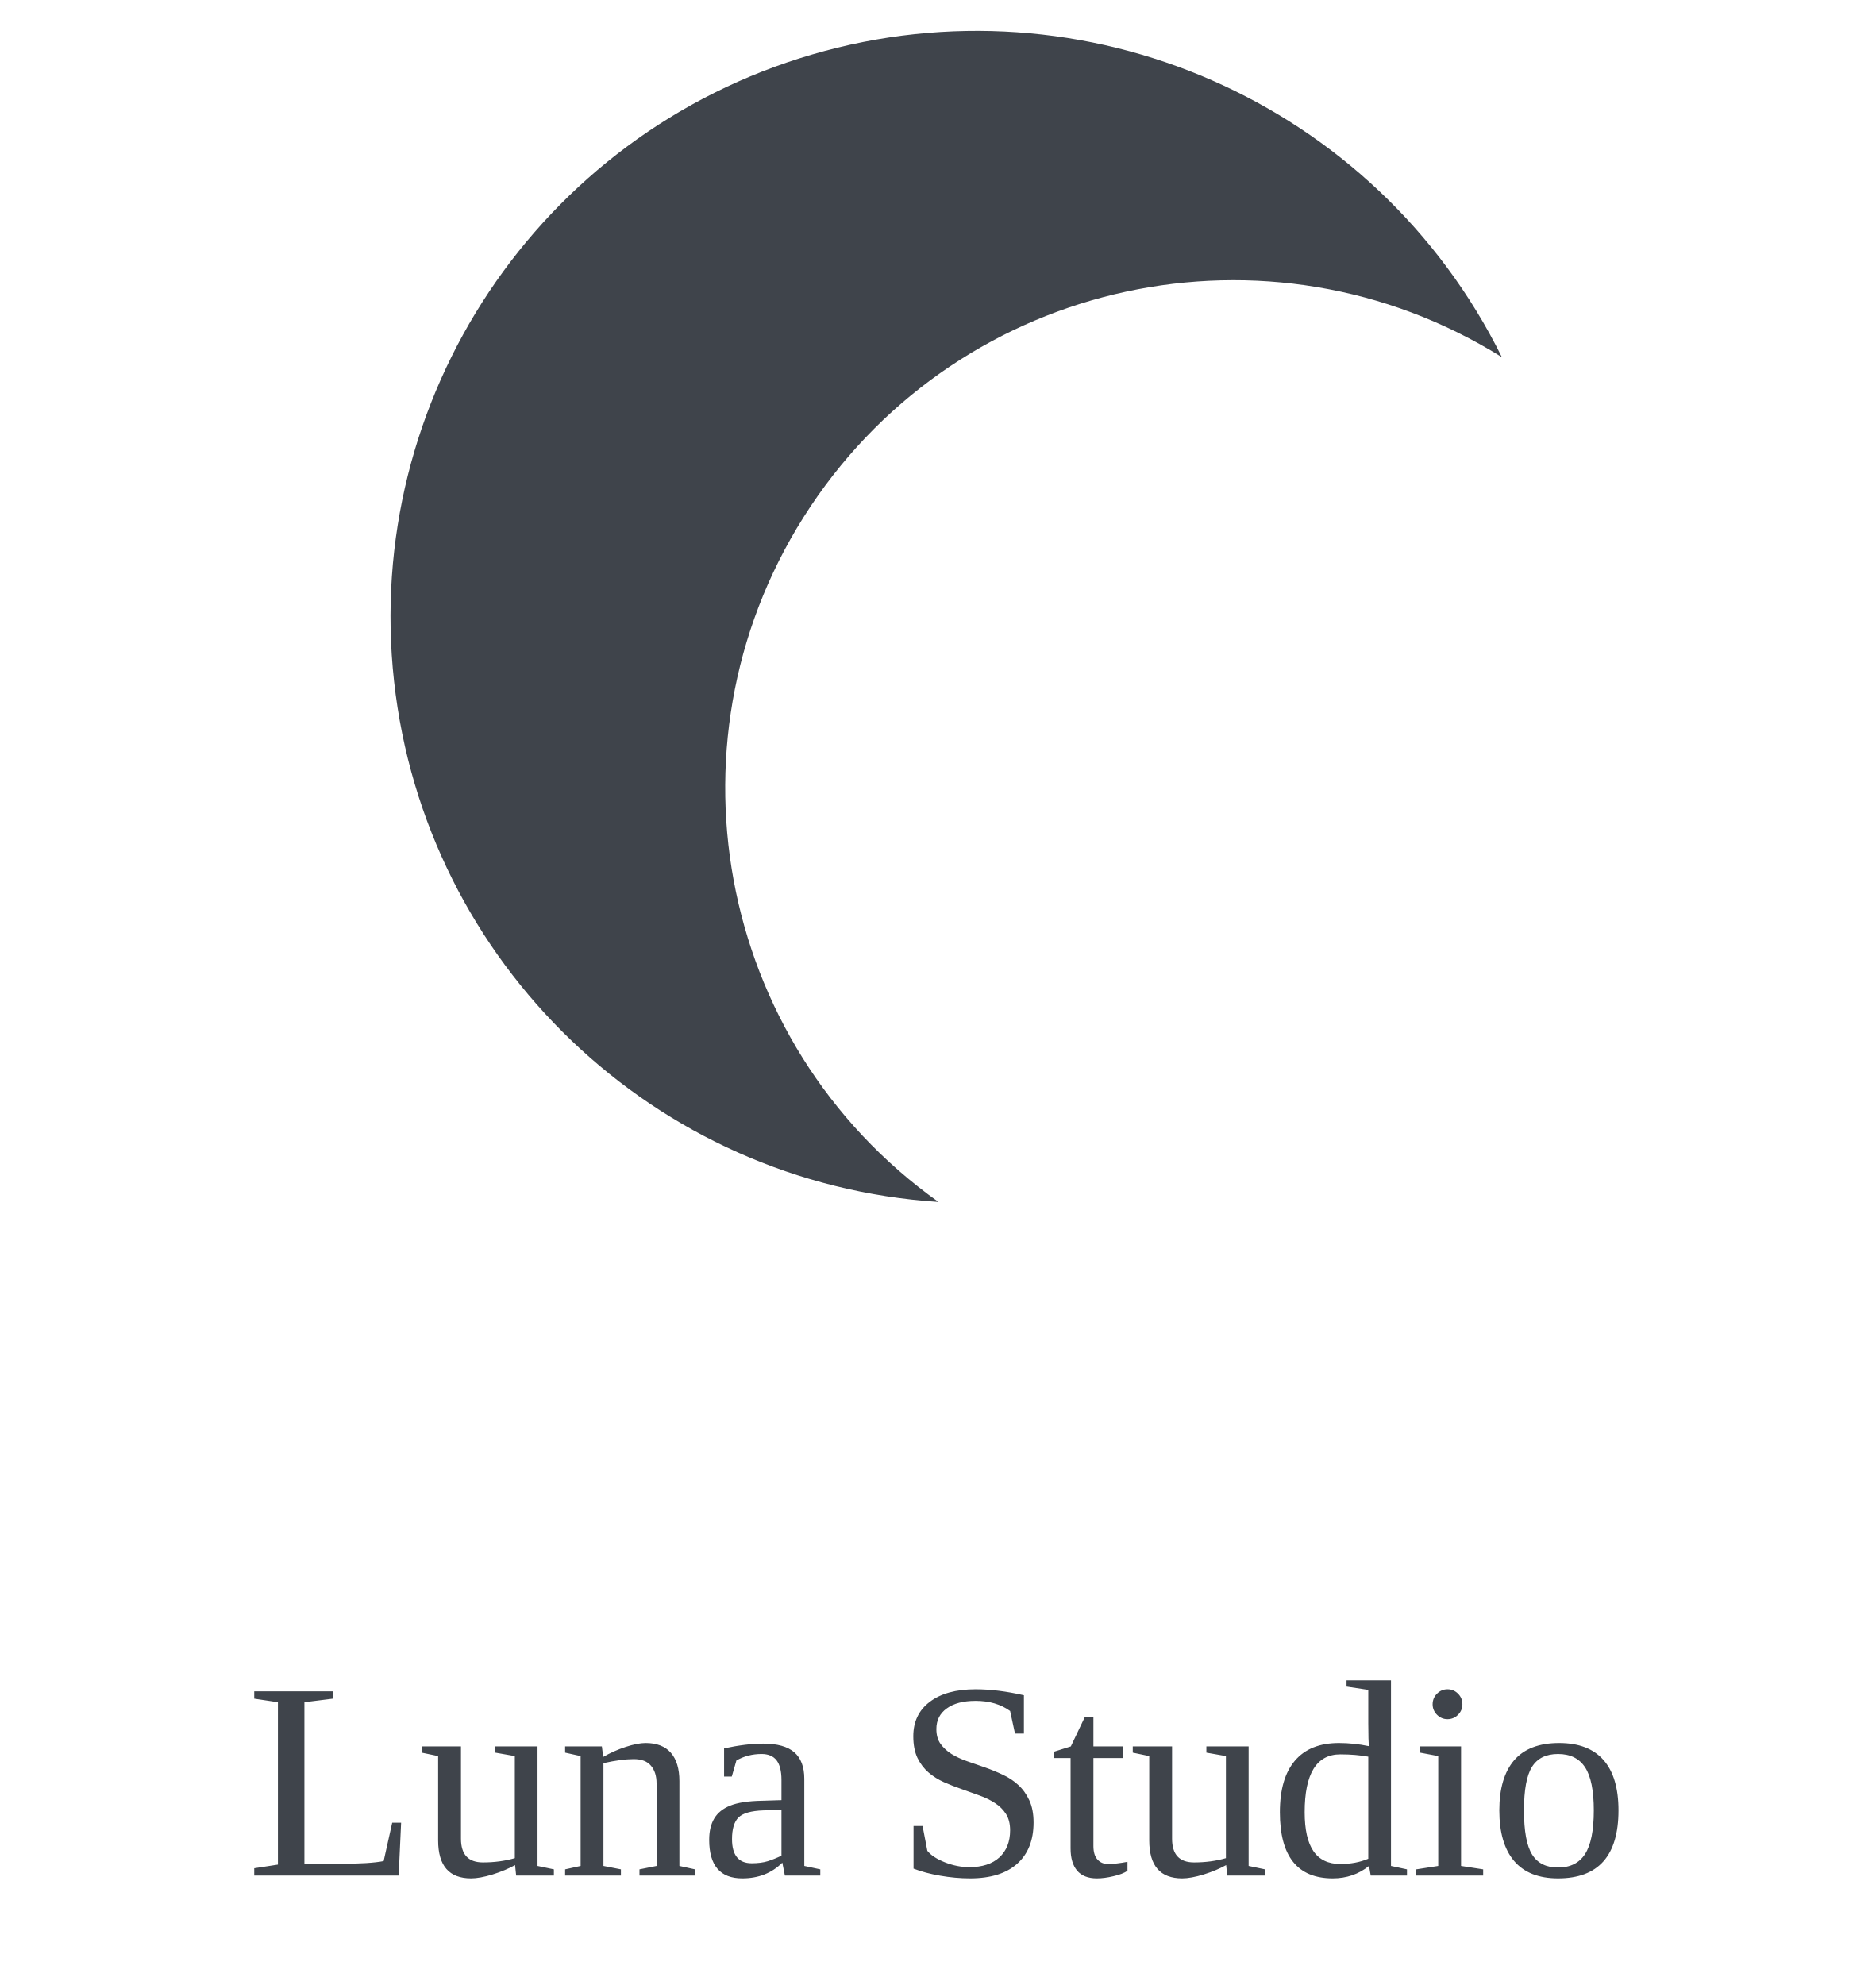
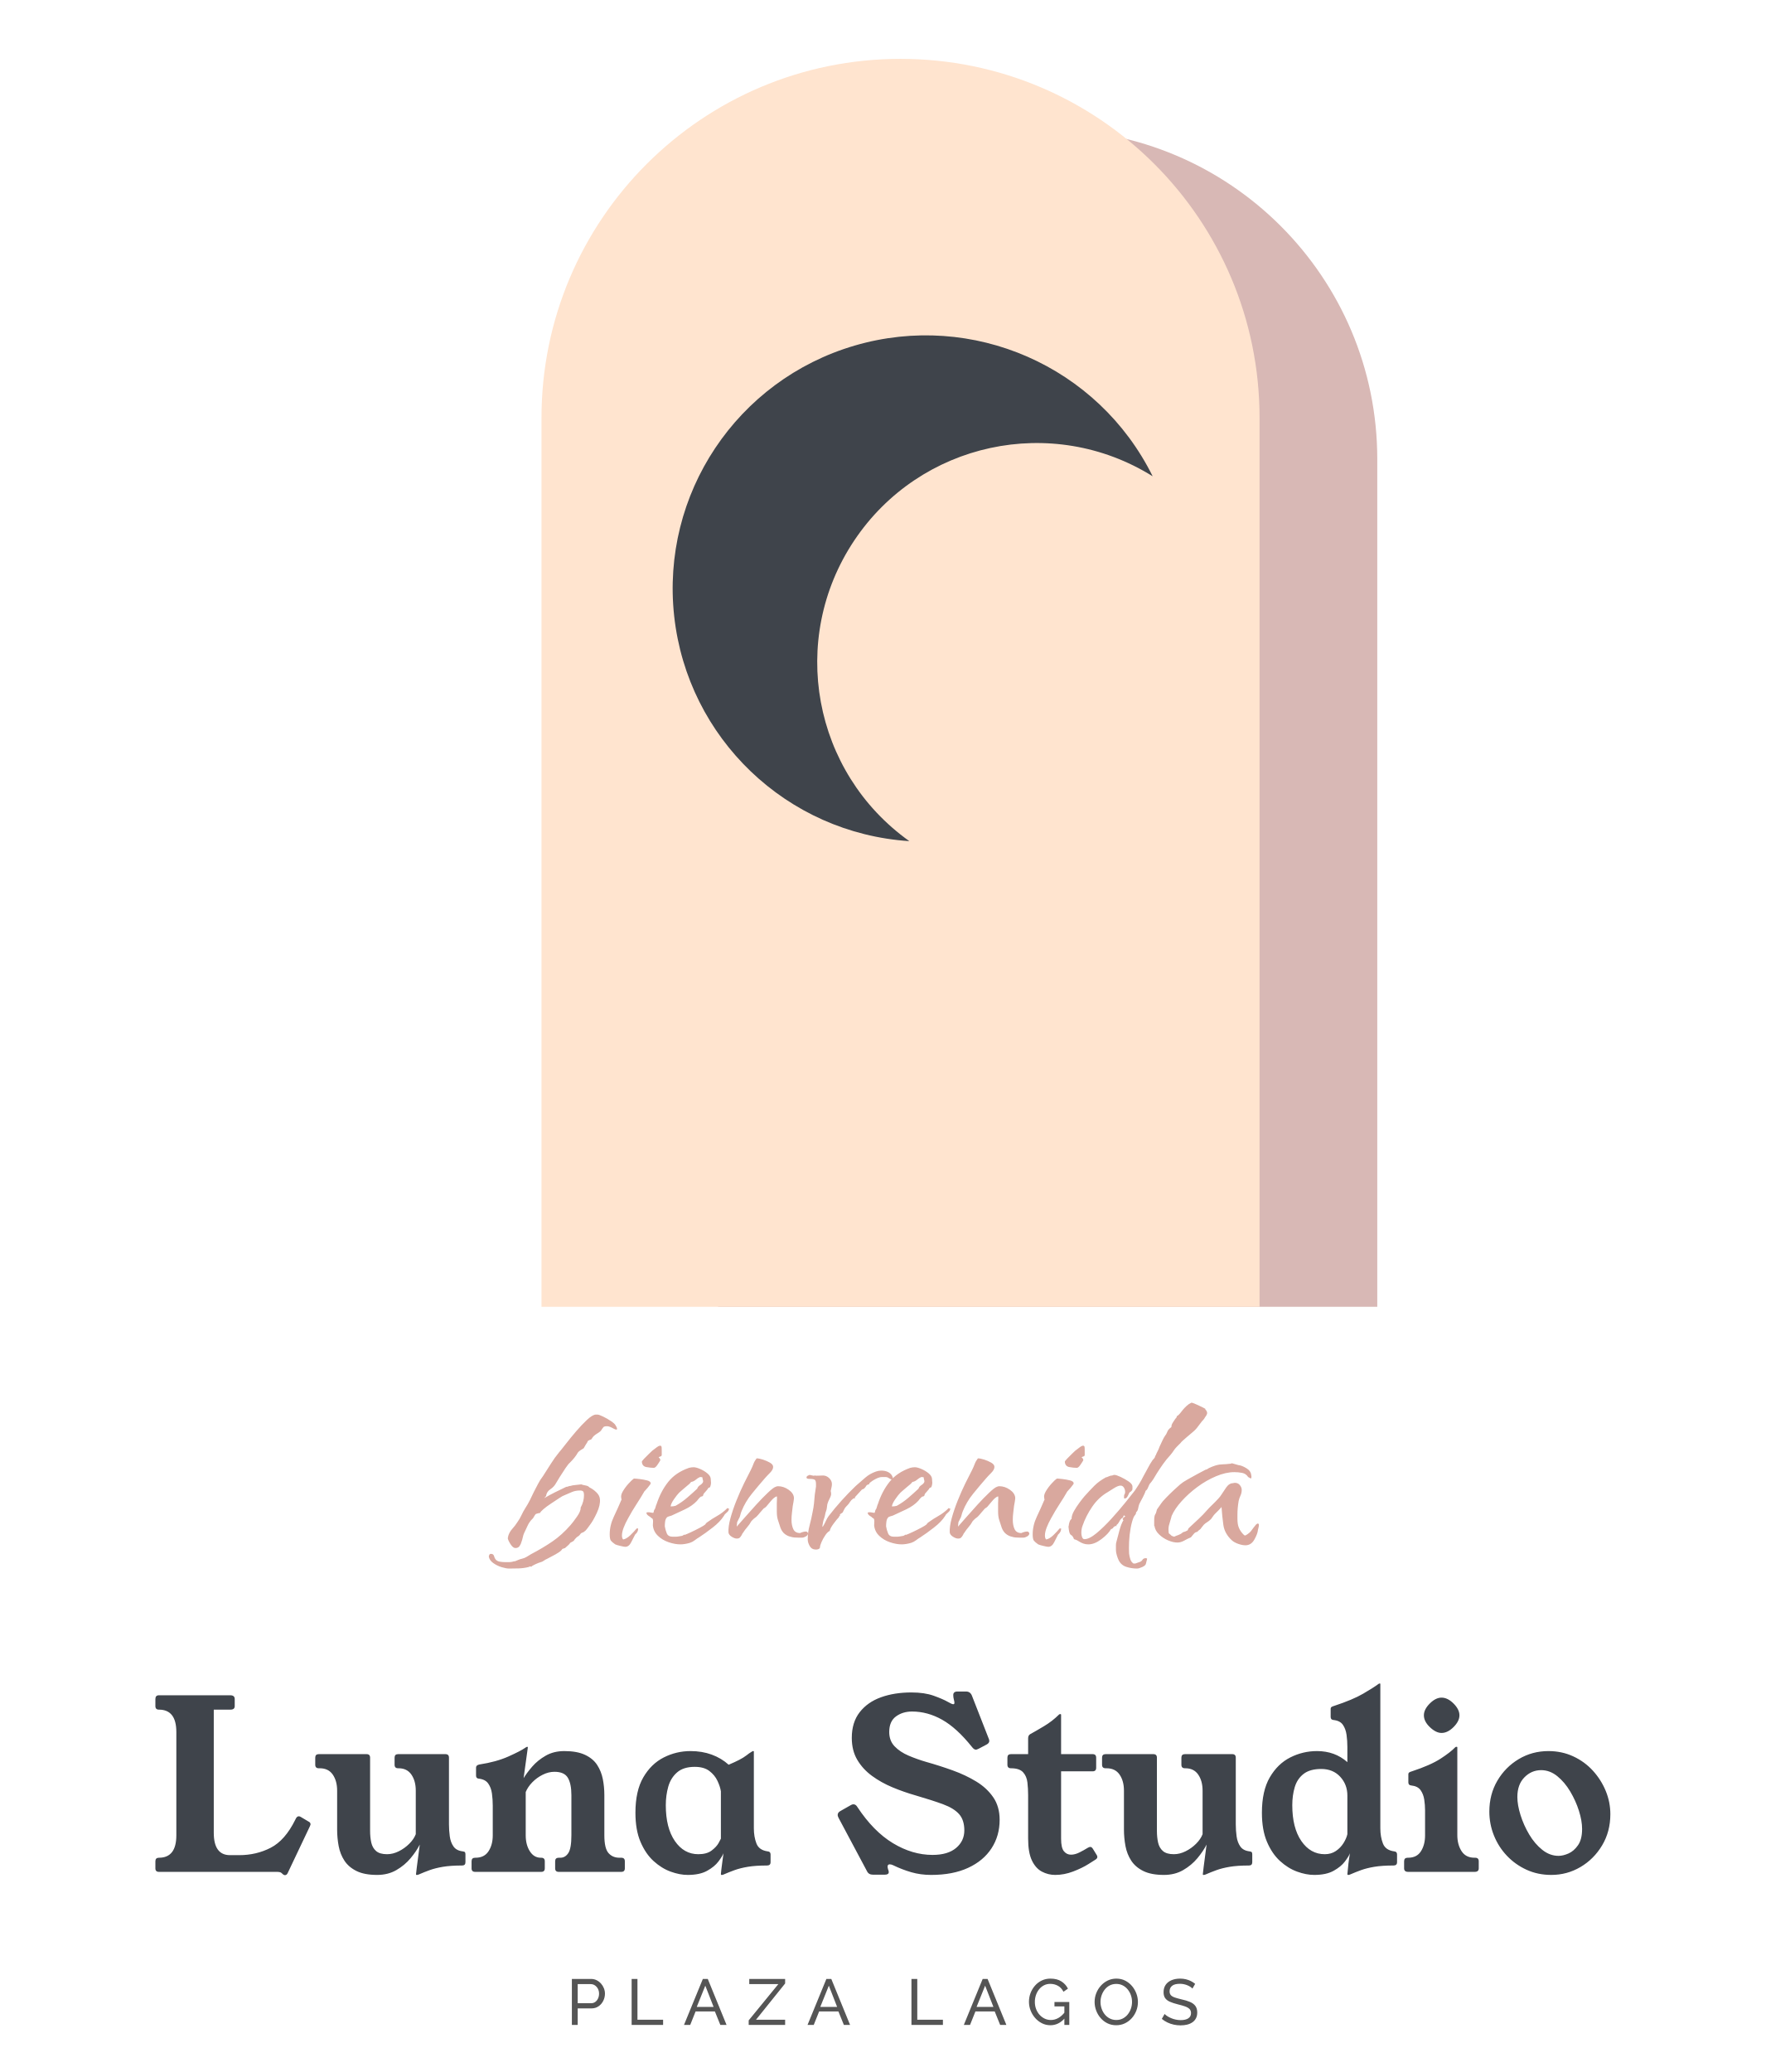
- <svg xmlns="http://www.w3.org/2000/svg" viewBox="0 0 240 254">
-   <path transform="translate(-14 -49) scale(0.5) translate(22 0)" fill="#3F444B" d="M246.2 405.6 A150 150 0 1 1 390.4 189.4 A130 130 0 0 0 246.2 405.6 Z" />
-   <text x="120" y="240" fill="#3F444B" font-family="Georgia, 'Times New Roman', serif" font-size="36" text-anchor="middle">Luna Studio</text>
+ <svg xmlns="http://www.w3.org/2000/svg" viewBox="0 0 300 352">
+   <path fill="#D8B8B5" d="M122 78.0 A56.0 56.0 0 0 1 234 78.0 V222 H122 Z" />
+   <path fill="#FFE4CF" d="M92 71.0 A61.0 61.0 0 0 1 214 71.0 V222 H92 Z" />
+   <path transform="translate(83.91 26.61) scale(0.2867)" fill="#3F444B" d="M246.2 405.6 A150 150 0 1 1 390.4 189.4 A130 130 0 0 0 246.2 405.6 Z" />
+   <path fill="#D9A89E" d="M86.482 266.472Q86.014 266.472 85.234 266.238Q84.454 266.004 83.804 265.536Q83.154 265.068 83.05 264.444Q83.05 264.34 83.128 264.158Q83.206 263.976 83.414 263.976Q83.83 263.976 83.934 264.34Q84.038 264.704 84.194 264.912Q84.454 265.224 84.922 265.302Q85.39 265.38 85.806 265.38Q86.118 265.38 86.43 265.38Q86.742 265.38 87.002 265.328Q87.314 265.224 87.522 265.224Q87.782 265.12 88.094 264.99Q88.406 264.86 88.666 264.808Q89.134 264.704 89.498 264.47Q89.862 264.236 90.226 264.028Q92.306 262.936 93.892 261.844Q95.478 260.752 96.934 259.088Q97.35 258.62 98.026 257.658Q98.702 256.696 98.65 256.124Q99.222 255.084 99.222 253.992Q99.222 253.576 99.092 253.394Q98.962 253.212 98.546 253.212Q97.766 253.212 97.168 253.472Q96.57 253.732 95.842 254.044Q95.634 254.096 95.01 254.512Q94.386 254.928 93.632 255.422Q92.878 255.916 92.332 256.384Q91.786 256.852 91.786 257.008Q91.578 257.06 91.422 257.086Q91.266 257.112 91.162 257.164Q91.006 257.164 90.798 257.528L90.642 257.788Q90.538 257.996 90.434 258.048Q89.914 258.568 89.628 259.218Q89.342 259.868 89.03 260.492Q88.926 260.7 88.822 261.168Q88.718 261.636 88.614 261.896Q88.51 262.312 88.276 262.65Q88.042 262.988 87.574 262.988Q87.158 262.988 86.742 262.338Q86.326 261.688 86.274 261.324Q86.274 261.324 86.274 261.272Q86.274 261.22 86.326 261.168V261.012Q86.534 260.284 87.028 259.738Q87.522 259.192 87.886 258.62Q88.302 258.048 88.588 257.424Q88.874 256.8 89.238 256.228Q89.706 255.5 90.044 254.824Q90.382 254.148 90.694 253.472Q91.058 252.796 91.396 252.12Q91.734 251.444 92.254 250.768Q92.93 249.728 93.58 248.688Q94.23 247.648 94.958 246.764Q95.322 246.348 96.128 245.308Q96.934 244.268 97.87 243.176Q98.806 242.084 99.716 241.226Q100.626 240.368 101.198 240.316H101.51Q101.77 240.316 102.472 240.654Q103.174 240.992 103.824 241.434Q104.474 241.876 104.578 242.136Q104.63 242.188 104.734 242.396Q104.838 242.604 104.838 242.76Q104.838 242.864 104.734 242.864Q104.526 242.864 104.162 242.656Q104.006 242.552 103.694 242.422Q103.382 242.292 103.174 242.292Q102.758 242.292 102.628 242.37Q102.498 242.448 102.446 242.552Q102.238 242.812 102.16 242.968Q102.082 243.124 101.77 243.332Q101.51 243.488 101.172 243.722Q100.834 243.956 100.626 244.268L100.574 244.372Q100.47 244.58 100.158 244.632Q99.95 244.736 99.846 244.84L99.794 244.996Q99.638 245.204 99.482 245.49Q99.326 245.776 99.17 246.036Q98.962 246.14 98.624 246.374Q98.286 246.608 98.182 246.764Q97.922 247.232 97.584 247.648Q97.246 248.064 96.83 248.48Q96.57 248.688 96.076 249.416Q95.582 250.144 95.114 250.898Q94.646 251.652 94.438 252.016Q94.126 252.588 93.502 253.004Q92.878 253.42 92.774 254.148L92.462 254.512Q93.346 253.992 94.282 253.524Q95.218 253.056 96.206 252.588Q96.414 252.588 96.57 252.51Q96.726 252.432 96.934 252.432Q97.194 252.328 97.792 252.276Q98.39 252.224 98.754 252.172Q99.014 252.276 99.482 252.354Q99.95 252.432 100.158 252.692Q100.73 252.952 101.302 253.498Q101.874 254.044 101.926 254.668Q102.03 255.656 101.406 257.008Q100.782 258.36 100.21 259.088Q100.002 259.348 99.768 259.686Q99.534 260.024 99.222 260.232Q99.17 260.284 98.962 260.362Q98.754 260.44 98.702 260.492Q98.442 260.856 98.286 260.96Q98.182 261.012 98.104 261.064Q98.026 261.116 97.922 261.22Q97.558 261.584 97.532 261.688Q97.506 261.792 96.882 262.104Q96.778 262.312 96.466 262.572Q96.154 262.832 95.998 262.988L95.53 263.144Q95.426 263.404 94.906 263.742Q94.386 264.08 93.814 264.366Q93.242 264.652 92.982 264.808Q92.618 264.964 92.384 265.146Q92.15 265.328 91.734 265.432Q91.526 265.484 90.954 265.744Q90.382 266.004 90.278 266.16Q90.07 266.108 90.044 266.108Q90.018 266.108 89.81 266.212Q88.978 266.42 88.146 266.446Q87.314 266.472 86.482 266.472ZM111.078 249.364Q110.558 249.364 109.83 249.234Q109.102 249.104 109.05 248.324Q109.05 248.22 109.44 247.804Q109.83 247.388 110.272 246.972Q110.714 246.556 110.818 246.452Q110.974 246.348 111.572 245.88Q112.17 245.412 112.378 245.724Q112.43 245.776 112.43 246.452V247.18Q112.43 247.284 112.326 247.388Q112.274 247.388 112.092 247.466Q111.91 247.544 111.91 247.596L111.962 247.648Q112.066 247.7 112.144 247.856Q112.222 248.012 112.17 248.116Q111.962 248.48 111.65 248.922Q111.338 249.364 111.078 249.364ZM106.242 262.78Q106.034 262.78 105.384 262.624Q104.734 262.468 104.526 262.364Q104.006 262.0 103.798 261.74Q103.59 261.48 103.59 260.648Q103.59 259.14 104.292 257.658Q104.994 256.176 105.566 254.824Q105.67 254.72 105.566 254.668V254.564Q105.41 254.044 105.826 253.342Q106.242 252.64 106.814 252.016Q107.386 251.392 107.698 251.184Q107.958 251.184 108.634 251.262Q109.31 251.34 109.934 251.496Q110.558 251.652 110.558 252.016Q110.558 252.068 110.402 252.276Q110.246 252.484 110.038 252.744L109.622 253.212Q109.414 253.42 109.414 253.472Q108.946 254.304 108.166 255.5Q107.386 256.696 106.71 257.944Q106.242 258.776 105.956 259.53Q105.67 260.284 105.67 260.856Q105.67 261.324 105.878 261.532Q106.45 261.428 107.1 260.804Q107.75 260.18 108.166 259.66H108.426Q108.426 260.18 108.062 260.544L107.906 260.7Q107.646 261.168 107.256 261.974Q106.866 262.78 106.242 262.78ZM115.602 262.364Q114.666 262.364 113.6 262.0Q112.534 261.636 111.78 260.908Q111.026 260.18 110.922 259.14Q110.922 258.88 110.948 258.62Q110.974 258.36 110.922 258.152Q110.922 257.996 110.61 257.84L110.454 257.684Q110.246 257.58 110.038 257.398Q109.83 257.216 109.83 256.956Q109.986 256.904 110.09 256.904Q110.35 256.904 110.584 256.956Q110.818 257.008 111.026 257.008Q110.974 257.008 111.078 256.8Q111.078 256.696 111.13 256.566Q111.182 256.436 111.234 256.384Q111.286 256.384 111.39 255.994Q111.494 255.604 111.546 255.552Q112.274 253.316 113.548 251.73Q114.822 250.144 117.058 249.364Q117.266 249.312 117.448 249.286Q117.63 249.26 117.838 249.26Q118.254 249.26 118.93 249.546Q119.606 249.832 120.152 250.274Q120.698 250.716 120.75 251.184Q120.75 251.392 120.776 251.548Q120.802 251.704 120.802 251.912Q120.802 252.224 120.646 252.64L120.334 252.796Q120.23 253.004 120.126 253.108L119.814 253.472Q119.398 253.888 119.502 254.044L119.398 254.096Q119.398 254.096 119.398 254.148Q119.398 254.148 119.398 254.148Q119.398 254.148 119.398 254.148Q119.398 254.148 119.346 254.148L119.398 254.096L119.346 254.148V254.2L119.086 254.252Q118.878 254.408 118.722 254.59Q118.566 254.772 118.41 254.98Q117.63 255.812 116.382 256.41Q115.134 257.008 114.094 257.476Q113.938 257.528 113.652 257.606Q113.366 257.684 113.262 257.84Q113.054 258.1 113.002 258.516Q112.95 258.932 112.95 259.296Q113.054 259.92 113.288 260.492Q113.522 261.064 114.302 261.064H114.77Q115.03 261.064 115.316 261.012Q115.602 260.96 115.914 260.908L116.278 260.7L116.33 260.752Q116.642 260.648 117.422 260.284Q118.202 259.92 118.93 259.53Q119.658 259.14 119.814 258.984L119.866 258.932L119.918 258.828L120.074 258.672Q121.01 257.996 121.894 257.502Q122.778 257.008 123.61 256.176L123.714 256.28H123.87Q123.818 256.644 123.61 256.826Q123.402 257.008 123.142 257.268L122.986 257.528Q122.362 258.516 121.088 259.504Q119.814 260.492 118.774 261.168Q118.41 261.376 118.046 261.662Q117.682 261.948 117.214 262.104Q116.33 262.364 115.602 262.364ZM113.938 255.916Q114.25 255.916 114.38 255.89Q114.51 255.864 114.77 255.812Q115.81 255.24 116.72 254.46Q117.63 253.68 118.462 252.9Q118.566 252.536 118.982 252.276L119.19 252.12Q119.294 252.016 119.372 251.912Q119.45 251.808 119.45 251.704Q119.502 251.652 119.398 251.34L119.346 251.08V250.976Q119.19 250.924 118.93 250.924Q118.566 251.08 118.202 251.392Q117.838 251.704 117.422 251.756Q117.214 252.068 116.538 252.588Q116.174 252.9 115.836 253.186Q115.498 253.472 115.394 253.576Q115.03 253.94 114.51 254.694Q113.99 255.448 113.938 255.916ZM125.17 261.376Q124.806 261.376 124.312 261.064Q123.818 260.752 123.766 260.336Q123.714 259.348 124.104 257.918Q124.494 256.488 125.118 254.928Q125.742 253.368 126.418 251.99Q127.094 250.612 127.562 249.728Q127.822 249.208 128.004 248.714Q128.186 248.22 128.55 247.752Q128.966 247.752 129.616 247.96Q130.266 248.168 130.812 248.48Q131.358 248.792 131.358 249.208Q131.358 249.676 130.812 250.222Q130.266 250.768 129.954 251.132Q128.862 252.38 127.744 253.758Q126.626 255.136 126.002 256.696Q125.846 257.06 125.768 257.424Q125.69 257.788 125.482 258.1Q125.43 258.256 125.326 258.412Q125.222 258.568 125.222 258.776L125.17 259.348Q125.586 258.88 126.496 257.84Q127.406 256.8 128.472 255.63Q129.538 254.46 130.474 253.576Q131.41 252.692 131.774 252.588Q131.982 252.484 132.19 252.484Q133.126 252.484 133.984 253.082Q134.842 253.68 134.894 254.46Q134.894 254.668 134.816 255.136Q134.738 255.604 134.686 255.864Q134.634 256.384 134.556 256.982Q134.478 257.58 134.478 258.204Q134.478 259.14 134.79 259.79Q135.102 260.44 135.934 260.44Q136.142 260.336 136.428 260.258Q136.714 260.18 136.922 260.18Q137.182 260.18 137.286 260.492Q137.286 260.804 136.922 261.012Q136.558 261.22 136.298 261.22H135.622Q135.258 261.22 134.946 261.194Q134.634 261.168 134.322 261.064Q133.802 260.96 133.334 260.596Q132.866 260.232 132.606 259.556Q132.346 258.776 132.164 258.204Q131.982 257.632 131.982 256.8V255.344Q131.982 254.98 132.008 254.668Q132.034 254.356 131.982 254.2Q131.514 254.356 130.994 254.98Q130.474 255.604 130.162 255.968Q129.954 256.176 129.798 256.228L129.642 256.384Q129.434 256.592 129.122 256.982Q128.81 257.372 128.55 257.632Q128.394 257.788 128.29 257.84L128.03 258.048L127.666 258.412Q127.354 258.984 126.964 259.426Q126.574 259.868 126.21 260.44Q126.106 260.544 126.106 260.596L126.002 260.804Q125.846 261.064 125.69 261.22Q125.534 261.376 125.17 261.376ZM138.638 263.248Q137.91 263.248 137.572 262.65Q137.234 262.052 137.234 261.532Q137.234 260.336 137.546 259.166Q137.858 257.996 138.066 256.852Q138.222 256.124 138.3 255.396Q138.378 254.668 138.43 253.94Q138.482 253.576 138.534 253.238Q138.586 252.9 138.638 252.536V252.12Q138.638 251.548 138.43 251.392Q138.222 251.236 137.442 251.236Q137.182 251.236 137.078 251.132Q137.026 251.08 137.026 251.054Q137.026 251.028 137.026 251.028Q137.026 250.82 137.208 250.716Q137.39 250.612 137.546 250.56L138.274 250.716L138.378 250.664Q138.69 250.716 139.08 250.69Q139.47 250.664 139.834 250.664Q140.406 250.664 140.874 251.106Q141.342 251.548 141.342 252.12Q141.342 252.432 141.264 252.718Q141.186 253.004 141.134 253.316Q141.134 253.368 141.186 253.472V253.576Q141.29 253.94 140.978 254.538Q140.666 255.136 140.562 255.552Q140.51 255.864 140.484 256.15Q140.458 256.436 140.354 256.696Q140.25 256.956 140.198 257.268Q140.146 257.58 140.042 257.892Q139.834 258.412 139.73 259.192Q139.73 259.4 139.756 259.4Q139.782 259.4 139.834 259.296Q140.094 258.88 140.302 258.412Q140.51 257.944 140.77 257.58Q141.81 256.228 142.98 254.928Q144.15 253.628 145.398 252.432Q146.23 251.704 147.01 251.028Q147.79 250.352 148.83 249.988Q149.298 249.832 149.714 249.832Q150.858 249.832 151.43 250.508Q151.69 250.872 151.69 251.132Q151.69 251.34 151.482 251.34Q151.378 251.34 150.962 251.08Q150.754 250.924 150.416 250.924Q150.078 250.924 149.818 250.924Q149.246 250.924 148.258 251.548Q148.05 251.704 147.868 251.834Q147.686 251.964 147.634 252.172Q147.27 252.224 147.166 252.432Q147.062 252.64 146.802 252.9L146.438 253.056L145.294 254.304H145.242L145.294 254.512Q145.034 254.512 144.93 254.616Q144.618 254.824 144.41 255.162Q144.202 255.5 143.942 255.76L143.786 255.916Q143.578 256.124 143.448 256.384Q143.318 256.644 143.162 256.956L142.694 257.268L142.746 257.424Q142.538 257.58 142.538 257.736Q142.174 258.1 141.602 258.88Q141.03 259.66 140.978 260.076Q140.614 260.232 140.224 260.804Q139.834 261.376 139.574 261.974Q139.314 262.572 139.314 262.884Q139.262 263.092 139.054 263.17Q138.846 263.248 138.638 263.248ZM153.198 262.364Q152.262 262.364 151.196 262.0Q150.13 261.636 149.376 260.908Q148.622 260.18 148.518 259.14Q148.518 258.88 148.544 258.62Q148.57 258.36 148.518 258.152Q148.518 257.996 148.206 257.84L148.05 257.684Q147.842 257.58 147.634 257.398Q147.426 257.216 147.426 256.956Q147.582 256.904 147.686 256.904Q147.946 256.904 148.18 256.956Q148.414 257.008 148.622 257.008Q148.57 257.008 148.674 256.8Q148.674 256.696 148.726 256.566Q148.778 256.436 148.83 256.384Q148.882 256.384 148.986 255.994Q149.09 255.604 149.142 255.552Q149.87 253.316 151.144 251.73Q152.418 250.144 154.654 249.364Q154.862 249.312 155.044 249.286Q155.226 249.26 155.434 249.26Q155.85 249.26 156.526 249.546Q157.202 249.832 157.748 250.274Q158.294 250.716 158.346 251.184Q158.346 251.392 158.372 251.548Q158.398 251.704 158.398 251.912Q158.398 252.224 158.242 252.64L157.93 252.796Q157.826 253.004 157.722 253.108L157.41 253.472Q156.994 253.888 157.098 254.044L156.994 254.096Q156.994 254.096 156.994 254.148Q156.994 254.148 156.994 254.148Q156.994 254.148 156.994 254.148Q156.994 254.148 156.942 254.148L156.994 254.096L156.942 254.148V254.2L156.682 254.252Q156.474 254.408 156.318 254.59Q156.162 254.772 156.006 254.98Q155.226 255.812 153.978 256.41Q152.73 257.008 151.69 257.476Q151.534 257.528 151.248 257.606Q150.962 257.684 150.858 257.84Q150.65 258.1 150.598 258.516Q150.546 258.932 150.546 259.296Q150.65 259.92 150.884 260.492Q151.118 261.064 151.898 261.064H152.366Q152.626 261.064 152.912 261.012Q153.198 260.96 153.51 260.908L153.874 260.7L153.926 260.752Q154.238 260.648 155.018 260.284Q155.798 259.92 156.526 259.53Q157.254 259.14 157.41 258.984L157.462 258.932L157.514 258.828L157.67 258.672Q158.606 257.996 159.49 257.502Q160.374 257.008 161.206 256.176L161.31 256.28H161.466Q161.414 256.644 161.206 256.826Q160.998 257.008 160.738 257.268L160.582 257.528Q159.958 258.516 158.684 259.504Q157.41 260.492 156.37 261.168Q156.006 261.376 155.642 261.662Q155.278 261.948 154.81 262.104Q153.926 262.364 153.198 262.364ZM151.534 255.916Q151.846 255.916 151.976 255.89Q152.106 255.864 152.366 255.812Q153.406 255.24 154.316 254.46Q155.226 253.68 156.058 252.9Q156.162 252.536 156.578 252.276L156.786 252.12Q156.89 252.016 156.968 251.912Q157.046 251.808 157.046 251.704Q157.098 251.652 156.994 251.34L156.942 251.08V250.976Q156.786 250.924 156.526 250.924Q156.162 251.08 155.798 251.392Q155.434 251.704 155.018 251.756Q154.81 252.068 154.134 252.588Q153.77 252.9 153.432 253.186Q153.094 253.472 152.99 253.576Q152.626 253.94 152.106 254.694Q151.586 255.448 151.534 255.916ZM162.766 261.376Q162.402 261.376 161.908 261.064Q161.414 260.752 161.362 260.336Q161.31 259.348 161.7 257.918Q162.09 256.488 162.714 254.928Q163.338 253.368 164.014 251.99Q164.69 250.612 165.158 249.728Q165.418 249.208 165.6 248.714Q165.782 248.22 166.146 247.752Q166.562 247.752 167.212 247.96Q167.862 248.168 168.408 248.48Q168.954 248.792 168.954 249.208Q168.954 249.676 168.408 250.222Q167.862 250.768 167.55 251.132Q166.458 252.38 165.34 253.758Q164.222 255.136 163.598 256.696Q163.442 257.06 163.364 257.424Q163.286 257.788 163.078 258.1Q163.026 258.256 162.922 258.412Q162.818 258.568 162.818 258.776L162.766 259.348Q163.182 258.88 164.092 257.84Q165.002 256.8 166.068 255.63Q167.134 254.46 168.07 253.576Q169.006 252.692 169.37 252.588Q169.578 252.484 169.786 252.484Q170.722 252.484 171.58 253.082Q172.438 253.68 172.49 254.46Q172.49 254.668 172.412 255.136Q172.334 255.604 172.282 255.864Q172.23 256.384 172.152 256.982Q172.074 257.58 172.074 258.204Q172.074 259.14 172.386 259.79Q172.698 260.44 173.53 260.44Q173.738 260.336 174.024 260.258Q174.31 260.18 174.518 260.18Q174.778 260.18 174.882 260.492Q174.882 260.804 174.518 261.012Q174.154 261.22 173.894 261.22H173.218Q172.854 261.22 172.542 261.194Q172.23 261.168 171.918 261.064Q171.398 260.96 170.93 260.596Q170.462 260.232 170.202 259.556Q169.942 258.776 169.76 258.204Q169.578 257.632 169.578 256.8V255.344Q169.578 254.98 169.604 254.668Q169.63 254.356 169.578 254.2Q169.11 254.356 168.59 254.98Q168.07 255.604 167.758 255.968Q167.55 256.176 167.394 256.228L167.238 256.384Q167.03 256.592 166.718 256.982Q166.406 257.372 166.146 257.632Q165.99 257.788 165.886 257.84L165.626 258.048L165.262 258.412Q164.95 258.984 164.56 259.426Q164.17 259.868 163.806 260.44Q163.702 260.544 163.702 260.596L163.598 260.804Q163.442 261.064 163.286 261.22Q163.13 261.376 162.766 261.376ZM182.942 249.364Q182.422 249.364 181.694 249.234Q180.966 249.104 180.914 248.324Q180.914 248.22 181.304 247.804Q181.694 247.388 182.136 246.972Q182.578 246.556 182.682 246.452Q182.838 246.348 183.436 245.88Q184.034 245.412 184.242 245.724Q184.294 245.776 184.294 246.452V247.18Q184.294 247.284 184.19 247.388Q184.138 247.388 183.956 247.466Q183.774 247.544 183.774 247.596L183.826 247.648Q183.93 247.7 184.008 247.856Q184.086 248.012 184.034 248.116Q183.826 248.48 183.514 248.922Q183.202 249.364 182.942 249.364ZM178.106 262.78Q177.898 262.78 177.248 262.624Q176.598 262.468 176.39 262.364Q175.87 262.0 175.662 261.74Q175.454 261.48 175.454 260.648Q175.454 259.14 176.156 257.658Q176.858 256.176 177.43 254.824Q177.534 254.72 177.43 254.668V254.564Q177.274 254.044 177.69 253.342Q178.106 252.64 178.678 252.016Q179.25 251.392 179.562 251.184Q179.822 251.184 180.498 251.262Q181.174 251.34 181.798 251.496Q182.422 251.652 182.422 252.016Q182.422 252.068 182.266 252.276Q182.11 252.484 181.902 252.744L181.486 253.212Q181.278 253.42 181.278 253.472Q180.81 254.304 180.03 255.5Q179.25 256.696 178.574 257.944Q178.106 258.776 177.82 259.53Q177.534 260.284 177.534 260.856Q177.534 261.324 177.742 261.532Q178.314 261.428 178.964 260.804Q179.614 260.18 180.03 259.66H180.29Q180.29 260.18 179.926 260.544L179.77 260.7Q179.51 261.168 179.12 261.974Q178.73 262.78 178.106 262.78ZM193.186 266.472Q192.25 266.472 191.366 266.186Q190.482 265.9 190.066 265.068Q189.91 264.756 189.754 264.236Q189.598 263.716 189.598 263.352V262.988Q189.598 262.728 189.598 262.494Q189.598 262.26 189.65 262.052Q189.858 261.272 190.17 260.076Q190.482 258.88 190.898 258.204H190.794L190.742 257.996L190.95 257.788Q191.106 257.684 191.21 257.528H191.054L191.002 257.424Q190.794 257.528 190.846 257.788Q190.482 257.892 190.196 258.438Q189.91 258.984 189.65 259.088L189.754 259.244H189.494L189.234 259.4Q189.13 259.504 189.13 259.556L189.078 259.608Q188.922 259.764 188.766 259.764Q188.298 260.596 187.128 261.48Q185.958 262.364 184.918 262.364Q184.45 262.364 184.086 262.234Q183.722 262.104 183.462 261.948Q183.306 261.844 183.072 261.714Q182.838 261.584 182.63 261.532L182.474 261.48Q182.266 260.908 181.98 260.778Q181.694 260.648 181.59 259.816L181.538 259.348L181.59 259.14Q181.59 258.932 181.72 258.542Q181.85 258.152 182.058 258.048Q182.058 257.424 182.474 256.696Q182.89 255.968 183.41 255.266Q183.93 254.564 184.294 254.148Q185.178 253.16 185.958 252.38Q186.738 251.6 187.986 250.924V250.976Q188.246 250.872 188.48 250.768Q188.714 250.664 188.974 250.664Q189.182 250.56 189.338 250.56Q189.65 250.56 190.378 250.898Q191.106 251.236 191.756 251.678Q192.406 252.12 192.406 252.536Q192.406 252.588 192.406 252.874Q192.406 253.16 192.302 253.212Q192.146 253.42 192.016 253.472Q191.886 253.524 191.782 253.784Q191.73 253.94 191.548 254.252Q191.366 254.564 191.106 254.564H191.002Q190.95 254.46 190.976 254.2Q191.002 253.94 191.002 253.94Q191.158 253.784 191.158 253.42Q191.158 253.056 190.95 252.718Q190.742 252.38 190.378 252.38Q189.962 252.38 189.26 252.822Q188.558 253.264 188.142 253.524Q186.634 254.408 185.568 255.968Q184.502 257.528 183.93 259.192Q183.722 259.712 183.722 260.44Q183.722 260.804 183.852 261.142Q183.982 261.48 184.242 261.48Q185.074 261.48 186.296 260.466Q187.518 259.452 188.818 258.022Q190.118 256.592 191.21 255.24Q192.302 253.888 192.822 253.212Q193.082 252.848 193.498 252.172Q193.914 251.496 194.278 250.768Q194.694 250.04 195.058 249.338Q195.422 248.636 195.682 248.272Q195.786 248.064 196.02 247.83Q196.254 247.596 196.254 247.388Q196.358 247.284 196.514 246.868Q196.618 246.66 196.748 246.4Q196.878 246.14 196.982 245.828Q197.242 245.256 197.502 244.71Q197.762 244.164 197.918 243.956Q198.178 243.644 198.308 243.28Q198.438 242.916 198.802 242.604L199.01 242.448L199.062 242.084Q199.062 241.98 199.4 241.46Q199.738 240.94 199.946 240.732L199.894 240.628Q200.258 240.42 200.492 240.108Q200.726 239.796 200.986 239.484Q201.246 239.172 201.61 238.834Q201.974 238.496 202.442 238.288Q202.754 238.34 203.586 238.73Q204.418 239.12 204.782 239.328V239.432Q205.094 239.744 205.094 240.056Q205.094 240.316 204.73 240.784Q204.626 240.992 204.47 241.174Q204.314 241.356 204.21 241.46L203.534 242.344Q203.17 242.864 202.624 243.306Q202.078 243.748 201.61 244.164Q201.246 244.476 200.96 244.736Q200.674 244.996 200.57 245.152L199.946 245.776Q199.634 246.088 199.4 246.452Q199.166 246.816 198.854 247.18Q198.178 247.908 197.606 248.714Q197.034 249.52 196.514 250.352Q196.254 250.82 195.968 251.262Q195.682 251.704 195.318 252.12L195.214 252.328L195.058 252.692Q194.902 253.108 194.642 253.264Q194.59 253.472 194.46 253.758Q194.33 254.044 194.174 254.356Q193.966 254.72 193.81 255.032Q193.654 255.344 193.55 255.552Q193.446 255.864 193.368 256.28Q193.29 256.696 193.03 256.904Q193.03 257.164 192.874 257.346Q192.718 257.528 192.614 257.736Q192.302 258.464 192.094 259.608Q191.886 260.752 191.834 261.922Q191.782 263.092 191.834 263.924Q191.886 264.392 192.042 264.886Q192.198 265.38 192.614 265.64Q192.666 265.64 192.77 265.588L192.822 265.64L193.706 265.328Q193.966 265.224 194.122 264.964Q194.278 264.704 194.746 264.704L194.902 264.808L194.694 265.64Q194.642 265.952 194.07 266.212Q193.498 266.472 193.186 266.472ZM211.594 262.52Q211.074 262.52 210.398 262.286Q209.722 262.052 209.306 261.688Q208.058 260.544 207.85 259.062Q207.642 257.58 207.538 256.02Q207.33 256.28 206.992 256.618Q206.654 256.956 206.394 257.216Q206.238 257.372 206.082 257.606Q205.926 257.84 205.77 258.048Q205.406 258.412 205.094 258.594Q204.782 258.776 204.522 259.036Q204.418 259.14 204.106 259.556Q204.002 259.764 203.794 259.894Q203.586 260.024 203.43 260.232Q203.066 260.284 202.832 260.57Q202.598 260.856 202.338 261.168Q201.818 261.376 201.22 261.714Q200.622 262.052 200.05 262.052Q199.322 262.052 198.464 261.688Q197.606 261.324 196.93 260.674Q196.254 260.024 196.15 259.244H196.098V258.308Q196.098 257.476 196.306 257.216Q196.41 257.06 196.462 256.826Q196.514 256.592 196.566 256.436L197.294 255.396Q197.45 255.136 198.1 254.46Q198.75 253.784 199.478 253.108Q200.206 252.432 200.518 252.172Q200.934 251.808 201.766 251.34Q202.598 250.872 203.456 250.404Q204.314 249.936 204.834 249.676L205.042 249.624Q205.302 249.416 205.9 249.182Q206.498 248.948 206.758 248.896Q207.07 248.792 207.746 248.766Q208.422 248.74 208.786 248.688Q209.098 248.688 209.306 248.584L210.398 248.896Q210.97 248.948 211.75 249.416Q212.53 249.884 212.582 250.612Q212.686 250.976 212.53 251.184L212.062 250.924Q211.698 250.352 211.048 250.222Q210.398 250.092 209.722 250.092Q208.266 250.092 206.602 250.794Q204.938 251.496 203.43 252.614Q201.922 253.732 200.752 255.032Q199.582 256.332 199.062 257.528Q199.01 257.684 198.984 257.84Q198.958 257.996 198.906 258.1Q198.75 258.62 198.62 259.088Q198.49 259.556 198.542 260.128Q198.542 260.492 198.646 260.544Q198.75 260.596 199.062 260.908L199.478 261.064L199.842 260.908L200.258 260.752Q200.674 260.596 200.934 260.336Q201.142 260.232 201.298 260.206Q201.454 260.18 201.454 260.128Q201.818 260.024 201.844 259.842Q201.87 259.66 202.13 259.452Q202.91 258.724 203.664 258.022Q204.418 257.32 205.094 256.54Q205.458 256.124 206.004 255.604Q206.55 255.084 207.018 254.564Q207.174 254.408 207.304 254.226Q207.434 254.044 207.538 253.888Q207.798 253.472 208.318 252.718Q208.838 251.964 209.514 251.964Q209.618 251.912 209.826 251.912Q210.346 251.912 210.658 252.302Q210.97 252.692 210.97 253.108Q210.97 253.628 210.762 254.07Q210.554 254.512 210.45 254.98Q210.242 256.176 210.242 257.32Q210.242 257.684 210.242 258.048Q210.242 258.412 210.294 258.828Q210.45 259.92 211.386 260.804L211.594 260.856Q212.322 260.44 212.608 260.024Q212.894 259.608 213.414 258.984Q213.414 258.984 213.518 258.906Q213.622 258.828 213.674 258.828Q213.882 258.828 213.882 259.036V259.088Q213.882 259.296 213.83 259.478Q213.778 259.66 213.726 259.92Q213.674 260.544 213.128 261.532Q212.582 262.52 211.594 262.52Z" />
+   <path fill="#3F444B" d="M52.4 309.44Q52.76 309.6 52.76 309.92Q52.76 309.96 52.74 310.02Q52.72 310.08 52.64 310.28L48.88 318.2Q48.72 318.56 48.4 318.56Q48.32 318.56 48.2 318.5Q48.08 318.44 47.84 318.2Q47.64 318.0 47.04 318.0H27Q26.4 318.0 26.4 317.4V316.2Q26.4 315.6 27 315.6Q29.96 315.6 29.96 311.8V294.24Q29.96 290.44 27 290.44Q26.4 290.44 26.4 289.84V288.64Q26.4 288.0 27 288.0H39.12Q39.88 288.0 39.88 288.64V289.84Q39.88 290.44 39.16 290.44H36.32V311.36Q36.32 315.16 39.08 315.16H40.64Q43.56 315.16 46.0 313.9Q48.44 312.64 50.16 309.16L50.28 308.92Q50.48 308.56 50.76 308.56Q50.96 308.56 51.12 308.68ZM76.28 309.92Q76.28 310.96 76.42 311.98Q76.56 313.0 77.06 313.7Q77.56 314.4 78.64 314.52Q78.96 314.56 79.02 314.7Q79.08 314.84 79.08 315.04V316.36Q79.08 316.92 78.52 316.92Q76.56 316.92 75.26 317.14Q73.96 317.36 73.02 317.7Q72.08 318.04 71.16 318.44Q71.0 318.52 70.84 318.52H70.76Q70.68 318.52 70.68 318.4Q70.68 318.28 70.82 317.18Q70.96 316.08 71.32 313.36Q70.76 314.48 69.76 315.68Q68.76 316.88 67.34 317.7Q65.92 318.52 64.08 318.52Q61.92 318.52 60.58 317.86Q59.24 317.2 58.52 316.1Q57.8 315.0 57.54 313.62Q57.28 312.24 57.28 310.8V304.2Q57.28 302.56 56.54 301.48Q55.8 300.4 54.32 300.4H54.16Q53.56 300.4 53.56 299.8V298.6Q53.56 298.0 54.16 298.0H62.28Q62.88 298.0 62.88 298.6V311.04Q62.88 312.12 63.08 313.02Q63.28 313.92 63.9 314.46Q64.52 315.0 65.76 315.0Q66.76 315.0 67.76 314.5Q68.76 314.0 69.54 313.22Q70.32 312.44 70.64 311.6V304.2Q70.64 302.56 69.9 301.48Q69.16 300.4 67.72 300.4H67.64Q67.04 300.4 67.04 299.8V298.6Q67.04 298.0 67.64 298.0H75.68Q76.28 298.0 76.28 298.6ZM102.68 304.96V311.8Q102.68 314.0 103.38 314.8Q104.08 315.6 105.24 315.6H105.56Q106.16 315.6 106.16 316.2V317.4Q106.16 318.0 105.56 318.0H94.92Q94.32 318.0 94.32 317.4V316.2Q94.32 315.6 94.92 315.6H95.2Q96.04 315.6 96.56 314.8Q97.08 314.0 97.08 311.8V304.96Q97.08 303.04 96.48 302.02Q95.88 301.0 94.2 301.0Q93.2 301.0 92.2 301.5Q91.2 302.0 90.44 302.78Q89.68 303.56 89.32 304.44V311.8Q89.32 313.4 90.02 314.5Q90.72 315.6 91.88 315.6H91.96Q92.56 315.6 92.56 316.2V317.4Q92.56 318.0 91.96 318.0H80.72Q80.12 318.0 80.12 317.4V316.2Q80.12 315.6 80.72 315.6H80.8Q82.28 315.6 83 314.5Q83.72 313.4 83.72 311.8V306.76Q83.72 305.68 83.58 304.68Q83.44 303.68 82.94 302.98Q82.44 302.28 81.32 302.16Q80.88 302.12 80.88 301.64V300.28Q80.88 299.88 81.44 299.76Q84.32 299.32 86.38 298.4Q88.44 297.48 89.24 296.92Q89.44 296.76 89.56 296.76H89.6Q89.68 296.76 89.68 296.84Q89.68 296.92 89.64 297.16L88.96 302.08Q89.52 301.16 90.44 300.1Q91.36 299.04 92.72 298.26Q94.08 297.48 95.88 297.48Q98.04 297.48 99.4 298.12Q100.76 298.76 101.46 299.84Q102.16 300.92 102.42 302.24Q102.68 303.56 102.68 304.96ZM128.08 310.6Q128.08 312.04 128.52 313.18Q128.96 314.32 130.44 314.52Q130.92 314.56 130.92 315.04V316.36Q130.92 316.92 130.32 316.92Q128.36 316.92 127.06 317.14Q125.76 317.36 124.82 317.7Q123.88 318.04 122.96 318.44Q122.8 318.52 122.68 318.52H122.56Q122.48 318.52 122.48 318.36Q122.48 318.2 122.56 317.58Q122.64 316.96 122.74 316.18Q122.84 315.4 122.92 314.84Q122.72 315.36 122.06 316.24Q121.4 317.12 120.14 317.82Q118.88 318.52 116.84 318.52Q115.48 318.52 113.94 317.96Q112.4 317.4 111.04 316.16Q109.68 314.92 108.82 312.9Q107.96 310.88 107.96 307.96Q107.96 304.24 109.3 301.94Q110.64 299.64 112.78 298.56Q114.92 297.48 117.32 297.48Q119.28 297.48 120.92 298.08Q122.56 298.68 123.8 299.8Q124.84 299.36 125.58 298.98Q126.32 298.6 126.84 298.2Q127.04 298.04 127.26 297.88Q127.48 297.72 127.76 297.56Q127.88 297.48 127.96 297.48H128.0Q128.08 297.48 128.08 297.56ZM122.48 304.32Q122.36 303.52 121.9 302.54Q121.44 301.56 120.52 300.86Q119.6 300.16 118.04 300.16Q116.12 300.16 115.04 301.1Q113.96 302.04 113.54 303.52Q113.12 305.0 113.12 306.68Q113.12 310.52 114.66 312.76Q116.2 315.0 118.64 315.0Q120.08 315.0 120.9 314.38Q121.72 313.76 122.08 313.12Q122.44 312.48 122.48 312.36ZM166.28 297.08Q166.16 297.12 166.04 297.18Q165.92 297.24 165.8 297.24Q165.48 297.24 165.12 296.76Q162.56 293.56 160.08 292.16Q157.6 290.76 154.96 290.76Q153.36 290.76 152.22 291.6Q151.08 292.44 151.08 294.24Q151.08 295.72 152.0 296.68Q152.92 297.64 154.38 298.26Q155.84 298.88 157.36 299.32Q159.64 299.96 161.86 300.76Q164.08 301.56 165.88 302.66Q167.68 303.76 168.76 305.34Q169.84 306.92 169.84 309.16Q169.84 311.88 168.46 314.0Q167.08 316.12 164.48 317.32Q161.88 318.52 158.2 318.52Q156.4 318.52 154.82 318.06Q153.24 317.6 151.76 316.88Q151.44 316.72 151.16 316.72Q150.8 316.72 150.8 317.12Q150.8 317.24 150.88 317.56Q151.0 317.84 151.0 318.04Q151.0 318.48 150.32 318.48H148.32Q147.6 318.48 147.32 317.92L142.48 308.84Q142.32 308.52 142.32 308.36Q142.32 307.92 142.76 307.68L144.52 306.68Q144.64 306.6 144.76 306.56Q144.88 306.52 145.0 306.52Q145.4 306.52 145.68 307.0Q148.4 311.12 151.7 313.12Q155.0 315.12 158.44 315.12Q161.04 315.12 162.44 313.94Q163.84 312.76 163.84 310.96Q163.84 309.2 162.96 308.2Q162.08 307.2 160.24 306.52Q158.4 305.84 155.52 305.0Q153.56 304.44 151.64 303.64Q149.72 302.84 148.16 301.7Q146.6 300.56 145.66 298.98Q144.72 297.4 144.72 295.24Q144.72 292.6 146.06 290.88Q147.4 289.16 149.68 288.34Q151.96 287.52 154.84 287.52Q157.08 287.52 158.64 288.08Q160.2 288.64 161.04 289.12Q161.72 289.52 161.96 289.52Q162.16 289.52 162.16 289.28Q162.16 289.08 162.06 288.72Q161.96 288.36 161.96 287.96Q161.96 287.36 162.68 287.36H164.12Q164.84 287.36 165.12 288.04L167.92 295.2Q168.0 295.36 168.04 295.5Q168.08 295.64 168.08 295.76Q168.08 296.12 167.64 296.36ZM186.32 315.12Q186.44 315.28 186.44 315.48Q186.44 315.72 186.12 315.92L184.92 316.68Q183.84 317.36 182.32 317.94Q180.8 318.52 179.28 318.52Q178.08 318.52 177.02 317.96Q175.96 317.4 175.32 316.06Q174.68 314.72 174.68 312.36V304.96Q174.68 303.88 174.56 302.82Q174.44 301.76 173.82 301.08Q173.2 300.4 171.76 300.4Q171.16 300.4 171.16 299.8V298.6Q171.16 298.0 171.76 298.0H174.68V295.32Q174.68 294.8 175.04 294.6Q175.92 294.12 177.36 293.26Q178.8 292.4 179.92 291.28Q180.0 291.2 180.12 291.2H180.2Q180.28 291.2 180.28 291.32V298.0H185.64Q186.24 298.0 186.24 298.6V300.32Q186.24 300.92 185.64 300.92H180.28V312.36Q180.28 313.92 180.76 314.5Q181.24 315.08 181.96 315.08Q182.64 315.08 183.4 314.7Q184.16 314.32 184.8 313.92Q185.08 313.76 185.24 313.76Q185.48 313.76 185.68 314.08ZM209.96 309.92Q209.96 310.96 210.1 311.98Q210.24 313.0 210.74 313.7Q211.24 314.4 212.32 314.52Q212.64 314.56 212.7 314.7Q212.76 314.84 212.76 315.04V316.36Q212.76 316.92 212.2 316.92Q210.24 316.92 208.94 317.14Q207.64 317.36 206.7 317.7Q205.76 318.04 204.84 318.44Q204.68 318.52 204.52 318.52H204.44Q204.36 318.52 204.36 318.4Q204.36 318.28 204.5 317.18Q204.64 316.08 205 313.36Q204.44 314.48 203.44 315.68Q202.44 316.88 201.02 317.7Q199.6 318.52 197.76 318.52Q195.6 318.52 194.26 317.86Q192.92 317.2 192.2 316.1Q191.48 315.0 191.22 313.62Q190.96 312.24 190.96 310.8V304.2Q190.96 302.56 190.22 301.48Q189.48 300.4 188 300.4H187.84Q187.24 300.4 187.24 299.8V298.6Q187.24 298.0 187.84 298.0H195.96Q196.56 298.0 196.56 298.6V311.04Q196.56 312.12 196.76 313.02Q196.96 313.92 197.58 314.46Q198.2 315.0 199.44 315.0Q200.44 315.0 201.44 314.5Q202.44 314.0 203.22 313.22Q204 312.44 204.32 311.6V304.2Q204.32 302.56 203.58 301.48Q202.84 300.4 201.4 300.4H201.32Q200.72 300.4 200.72 299.8V298.6Q200.72 298.0 201.32 298.0H209.36Q209.96 298.0 209.96 298.6ZM234.52 310.6Q234.52 312.04 234.96 313.18Q235.4 314.32 236.88 314.52Q237.36 314.56 237.36 315.04V316.36Q237.36 316.92 236.76 316.92Q234.8 316.92 233.5 317.14Q232.2 317.36 231.26 317.7Q230.32 318.04 229.4 318.44Q229.24 318.52 229.12 318.52H229.04Q228.92 318.52 228.92 318.4Q229.0 317.48 229.1 316.6Q229.2 315.72 229.36 314.84Q229.16 315.36 228.5 316.24Q227.84 317.12 226.58 317.82Q225.32 318.52 223.28 318.52Q221.92 318.52 220.38 317.96Q218.84 317.4 217.48 316.16Q216.12 314.92 215.26 312.9Q214.4 310.88 214.4 307.96Q214.4 304.24 215.74 301.94Q217.08 299.64 219.22 298.56Q221.36 297.48 223.76 297.48Q226.8 297.48 228.92 299.36V296.8Q228.92 295.72 228.78 294.72Q228.64 293.72 228.16 293.02Q227.68 292.32 226.56 292.2Q226.08 292.16 226.08 291.68V290.32Q226.08 290.08 226.24 289.98Q226.4 289.88 226.68 289.8Q229.84 288.76 231.62 287.72Q233.4 286.68 234.2 286.08Q234.32 286.0 234.4 286.0H234.44Q234.52 286.0 234.52 286.08ZM228.92 305.04Q228.92 303.16 227.7 301.84Q226.48 300.52 224.48 300.52Q222.56 300.52 221.48 301.36Q220.4 302.2 219.98 303.6Q219.56 305.0 219.56 306.68Q219.56 310.52 221.1 312.76Q222.64 315.0 225.08 315.0Q226.16 315.0 226.96 314.46Q227.76 313.92 228.26 313.12Q228.76 312.32 228.92 311.6ZM250.64 315.6Q251.24 315.6 251.24 316.2V317.4Q251.24 318.0 250.56 318.0H239.24Q238.56 318.0 238.56 317.4V316.2Q238.56 315.6 239.16 315.6H239.24Q240.72 315.6 241.42 314.5Q242.12 313.4 242.12 311.8V307.56Q242.12 306.64 241.98 305.72Q241.84 304.8 241.36 304.12Q240.88 303.44 239.76 303.32Q239.28 303.28 239.28 302.8V301.44Q239.28 301.2 239.44 301.1Q239.6 301.0 239.88 300.92Q243.04 299.88 244.74 298.78Q246.44 297.68 247.24 296.84Q247.32 296.76 247.4 296.76H247.52Q247.6 296.76 247.6 296.84V311.76Q247.6 313.36 248.32 314.48Q249.04 315.6 250.52 315.6ZM244.92 288.4Q245.96 288.4 246.96 289.4Q247.96 290.4 247.96 291.4Q247.96 292.4 246.96 293.4Q245.96 294.4 244.92 294.4Q243.96 294.4 242.92 293.4Q241.92 292.44 241.92 291.4Q241.92 290.4 242.92 289.4Q243.92 288.4 244.92 288.4ZM263.08 297.48Q265.36 297.48 267.3 298.38Q269.24 299.28 270.64 300.82Q272.04 302.36 272.82 304.26Q273.6 306.16 273.6 308.2Q273.6 311.16 272.2 313.5Q270.8 315.84 268.52 317.18Q266.24 318.52 263.56 318.52Q261.28 318.52 259.36 317.64Q257.44 316.76 256.02 315.26Q254.6 313.76 253.82 311.82Q253.04 309.88 253.04 307.76Q253.04 304.84 254.4 302.52Q255.76 300.2 258.04 298.84Q260.32 297.48 263.08 297.48ZM264.8 315.28Q265.56 315.28 266.48 314.88Q267.4 314.48 268.1 313.48Q268.8 312.48 268.8 310.72Q268.8 309.32 268.26 307.62Q267.72 305.92 266.78 304.34Q265.84 302.76 264.58 301.74Q263.32 300.72 261.84 300.72Q260.2 300.72 259.0 301.94Q257.8 303.16 257.8 305.28Q257.8 306.64 258.34 308.36Q258.88 310.08 259.82 311.66Q260.76 313.24 262.04 314.26Q263.32 315.28 264.8 315.28Z" />
+   <path fill="#555555" d="M97.162 344.0V336.19H100.418Q100.934 336.19 101.364 336.404Q101.793 336.619 102.112 336.976Q102.43 337.334 102.606 337.779Q102.782 338.225 102.782 338.687Q102.782 339.325 102.496 339.903Q102.21 340.48 101.694 340.837Q101.177 341.195 100.484 341.195H98.151V344.0ZM98.151 340.315H100.428Q100.835 340.315 101.138 340.095Q101.441 339.875 101.611 339.501Q101.781 339.127 101.781 338.687Q101.781 338.225 101.584 337.856Q101.386 337.488 101.067 337.279Q100.748 337.07 100.362 337.07H98.151ZM107.315 344.0V336.19H108.305V343.12H112.661V344.0ZM119.415 336.19H120.251L123.441 344.0H122.385L121.46 341.712H118.182L117.269 344.0H116.213ZM121.24 340.942 119.832 337.334 118.38 340.942ZM127.203 343.23 132.24 337.07H127.301V336.19H133.395V336.96L128.446 343.12H133.395V344.0H127.203ZM140.403 336.19H141.238L144.428 344.0H143.373L142.448 341.712H139.171L138.257 344.0H137.202ZM142.228 340.942 140.821 337.334 139.368 340.942ZM154.856 344.0V336.19H155.846V343.12H160.202V344.0ZM166.957 336.19H167.792L170.982 344.0H169.927L169.002 341.712H165.725L164.811 344.0H163.756ZM168.782 340.942 167.375 337.334 165.922 340.942ZM178.462 344.055Q177.692 344.055 177.027 343.72Q176.361 343.384 175.866 342.817Q175.371 342.251 175.096 341.541Q174.821 340.832 174.821 340.073Q174.821 339.281 175.096 338.572Q175.371 337.862 175.861 337.312Q176.35 336.762 177.016 336.448Q177.681 336.135 178.462 336.135Q179.595 336.135 180.332 336.608Q181.069 337.081 181.443 337.84L180.684 338.368Q180.343 337.686 179.749 337.356Q179.155 337.026 178.44 337.026Q177.846 337.026 177.362 337.279Q176.878 337.532 176.532 337.966Q176.185 338.401 176.004 338.951Q175.822 339.501 175.822 340.095Q175.822 340.722 176.026 341.278Q176.229 341.833 176.603 342.257Q176.977 342.68 177.472 342.922Q177.967 343.164 178.539 343.164Q179.21 343.164 179.815 342.823Q180.42 342.482 180.959 341.778V342.801Q179.903 344.055 178.462 344.055ZM180.838 340.854H179.155V340.106H181.674V344.0H180.838ZM189.649 344.055Q188.824 344.055 188.153 343.725Q187.482 343.395 186.993 342.828Q186.503 342.262 186.239 341.553Q185.975 340.843 185.975 340.095Q185.975 339.314 186.256 338.605Q186.536 337.895 187.037 337.339Q187.537 336.784 188.208 336.459Q188.879 336.135 189.671 336.135Q190.496 336.135 191.167 336.476Q191.838 336.817 192.322 337.389Q192.806 337.961 193.07 338.665Q193.334 339.369 193.334 340.106Q193.334 340.887 193.059 341.596Q192.784 342.306 192.284 342.861Q191.783 343.417 191.112 343.736Q190.441 344.055 189.649 344.055ZM186.976 340.095Q186.976 340.689 187.169 341.245Q187.361 341.8 187.713 342.229Q188.065 342.658 188.56 342.911Q189.055 343.164 189.66 343.164Q190.287 343.164 190.782 342.9Q191.277 342.636 191.624 342.196Q191.97 341.756 192.152 341.206Q192.333 340.656 192.333 340.095Q192.333 339.501 192.141 338.951Q191.948 338.401 191.591 337.966Q191.233 337.532 190.744 337.284Q190.254 337.037 189.66 337.037Q189.033 337.037 188.538 337.295Q188.043 337.554 187.697 337.994Q187.35 338.434 187.163 338.979Q186.976 339.523 186.976 340.095ZM202.596 337.829Q202.464 337.675 202.244 337.532Q202.024 337.389 201.75 337.274Q201.475 337.158 201.15 337.087Q200.826 337.015 200.474 337.015Q199.572 337.015 199.143 337.356Q198.714 337.697 198.714 338.291Q198.714 338.709 198.934 338.951Q199.154 339.193 199.61 339.347Q200.066 339.501 200.77 339.666Q201.584 339.842 202.178 340.095Q202.773 340.348 203.091 340.772Q203.411 341.195 203.411 341.899Q203.411 342.46 203.196 342.873Q202.982 343.285 202.596 343.555Q202.212 343.824 201.695 343.951Q201.178 344.077 200.572 344.077Q199.978 344.077 199.412 343.951Q198.845 343.824 198.339 343.582Q197.833 343.34 197.393 342.977L197.867 342.141Q198.042 342.328 198.323 342.51Q198.603 342.691 198.961 342.845Q199.319 342.999 199.737 343.092Q200.155 343.186 200.595 343.186Q201.43 343.186 201.892 342.884Q202.355 342.581 202.355 341.998Q202.355 341.558 202.096 341.294Q201.838 341.03 201.332 340.854Q200.826 340.678 200.1 340.502Q199.308 340.304 198.769 340.067Q198.23 339.831 197.96 339.446Q197.691 339.061 197.691 338.445Q197.691 337.697 198.054 337.18Q198.417 336.663 199.055 336.399Q199.692 336.135 200.495 336.135Q201.024 336.135 201.48 336.245Q201.936 336.355 202.332 336.553Q202.728 336.751 203.059 337.026Z" />
</svg>
